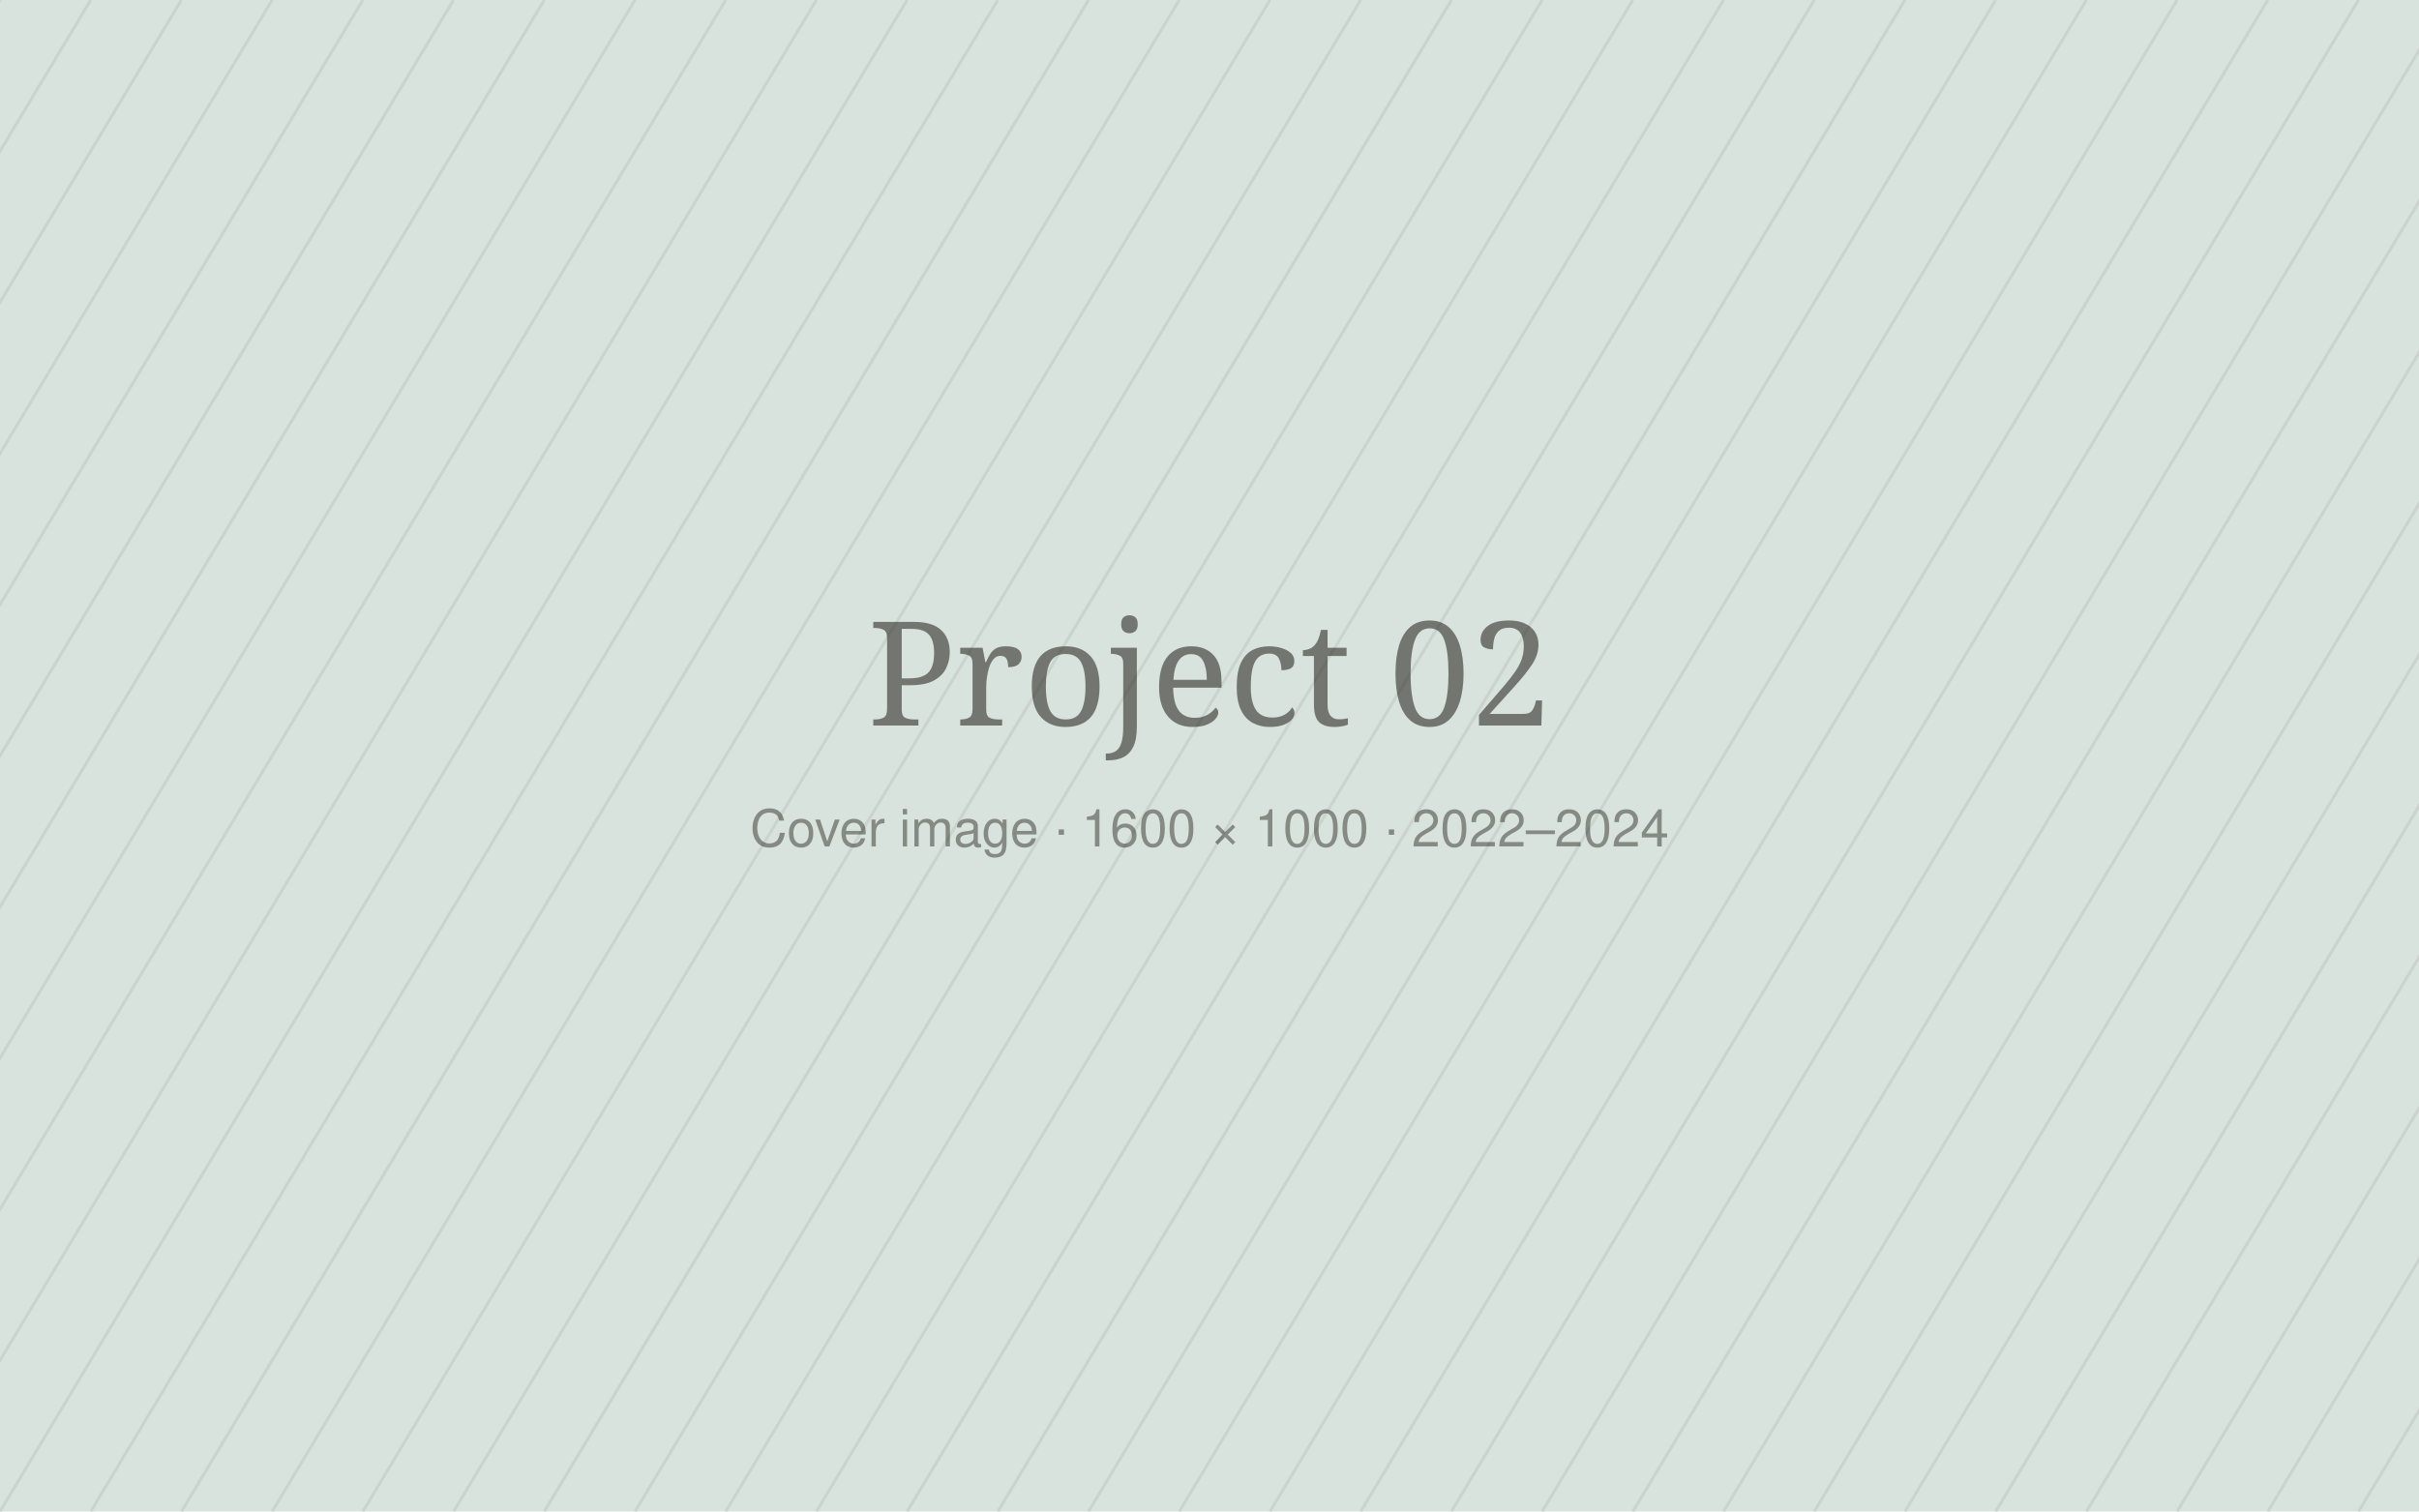
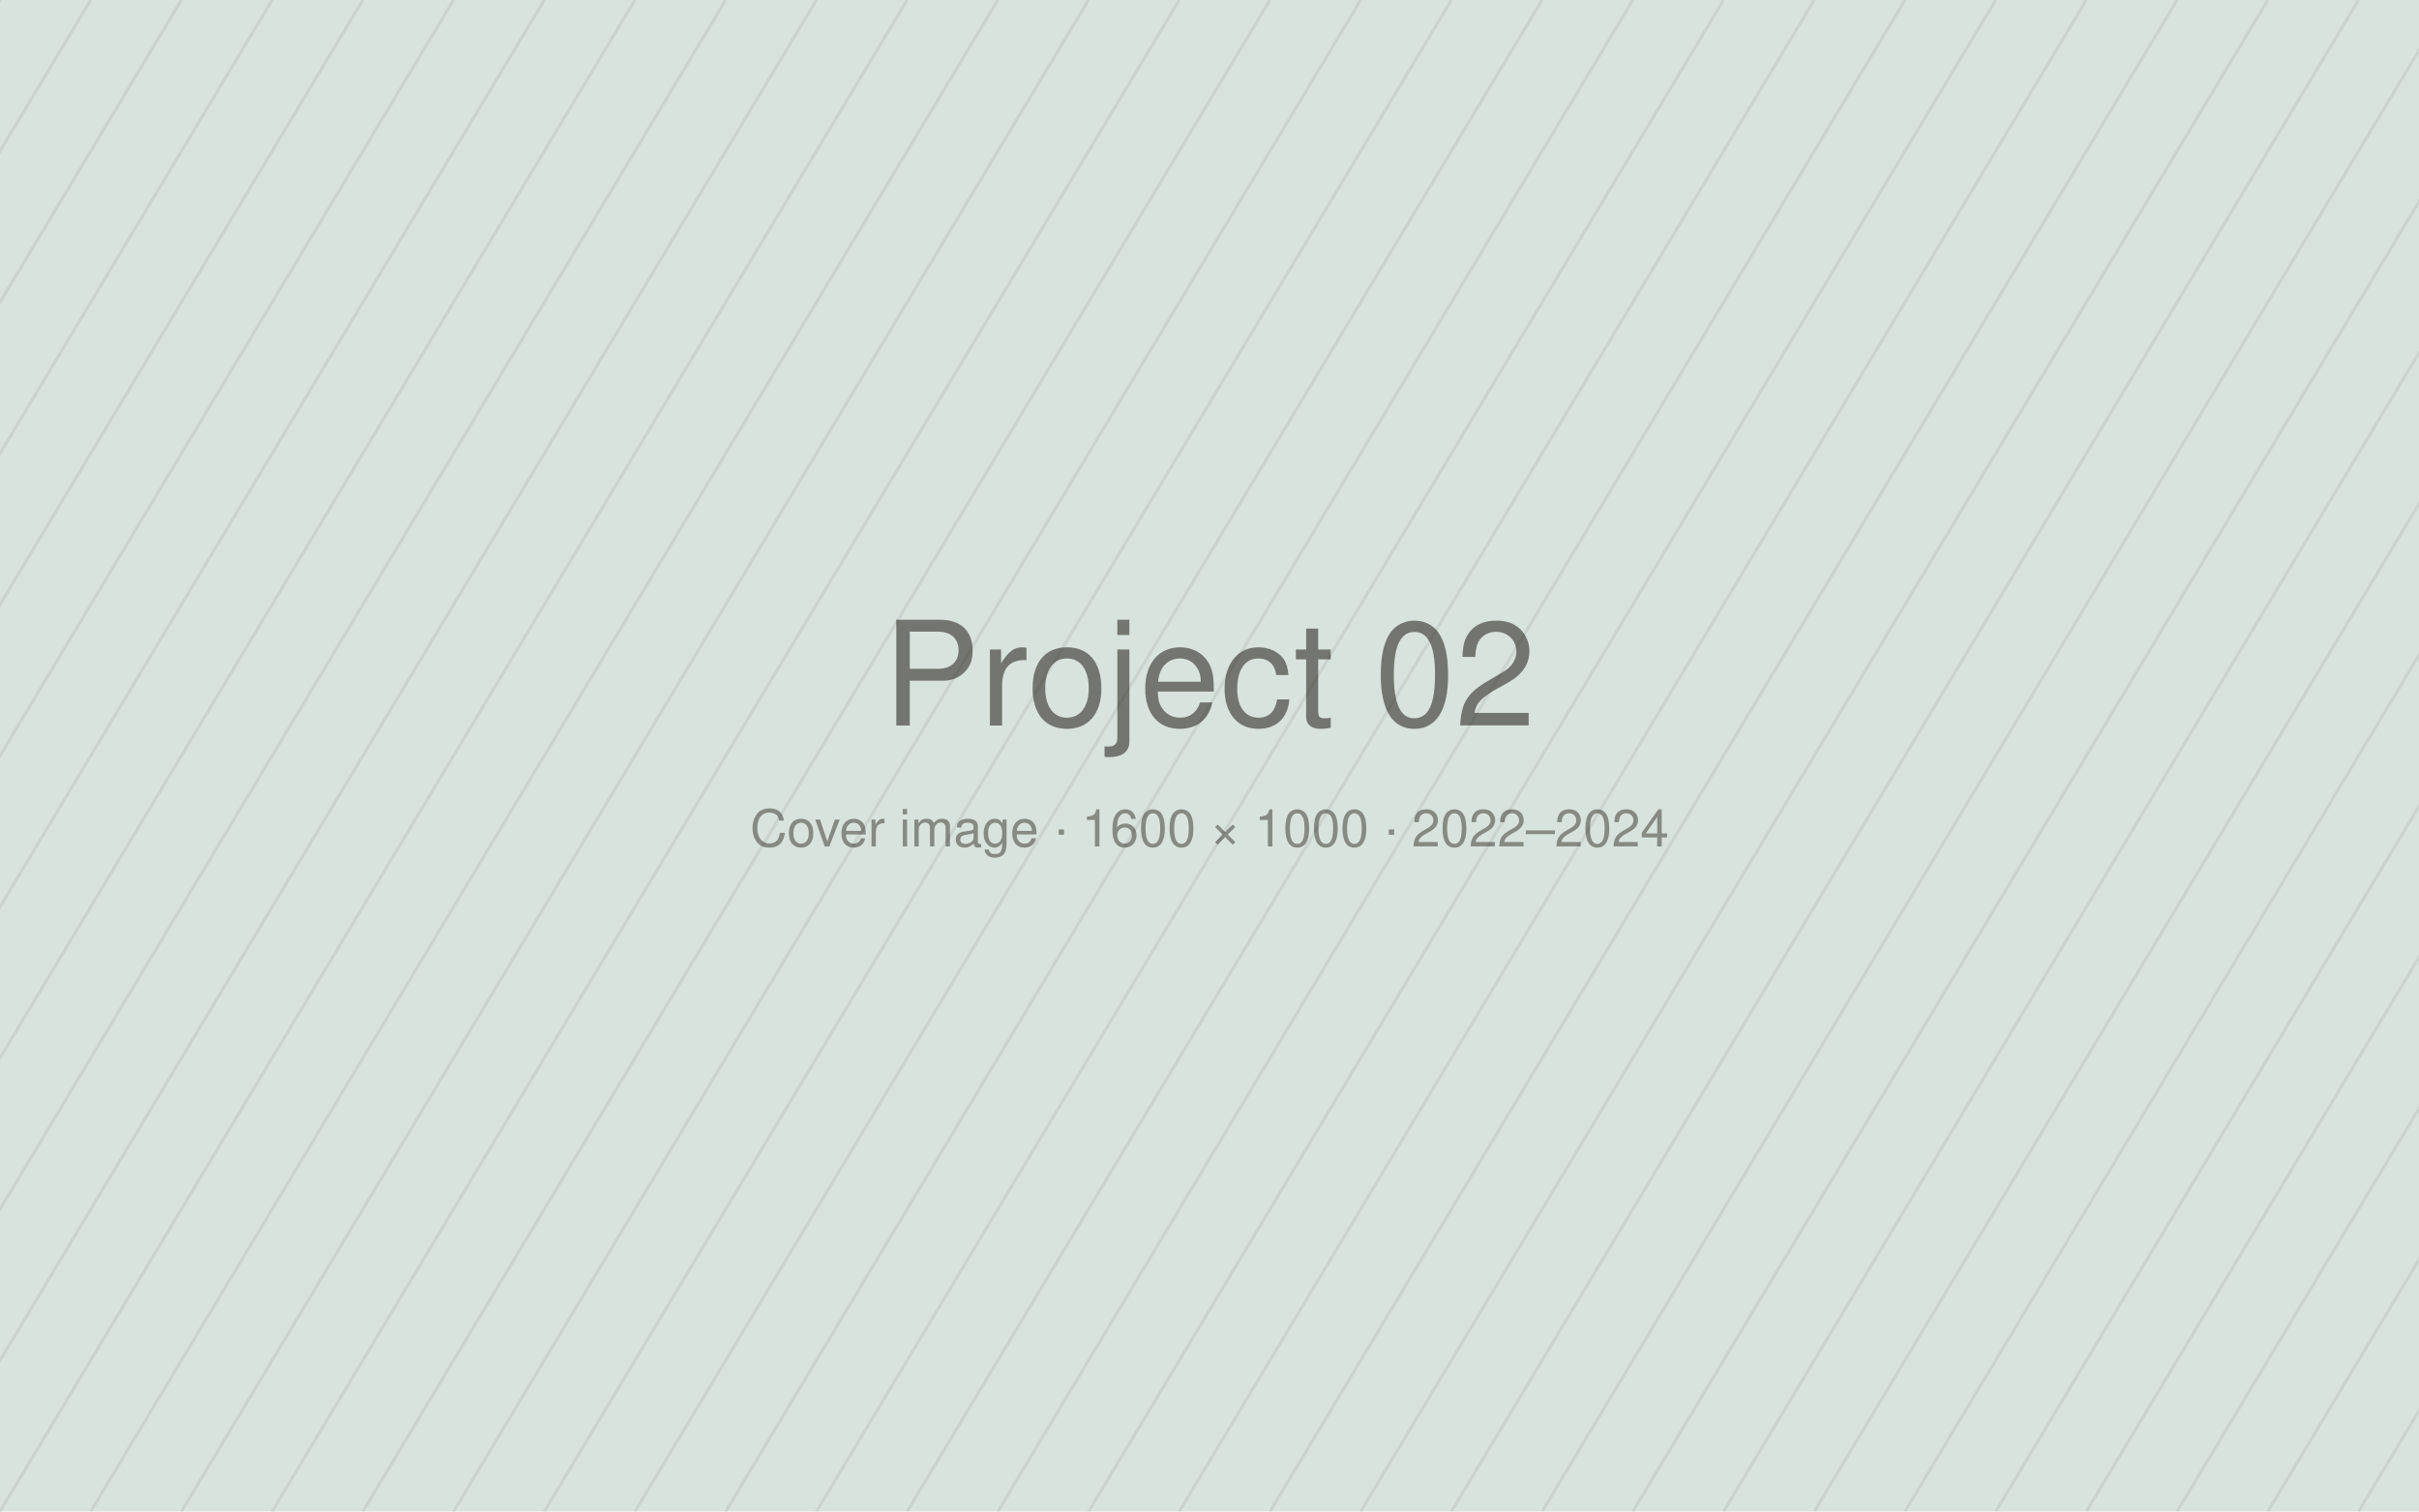
<svg xmlns="http://www.w3.org/2000/svg" viewBox="0 0 1600 1000" width="1600" height="1000">
  <rect width="1600" height="1000" fill="#D9E3DD" />
  <g stroke="#1f1d17" stroke-opacity=".08" stroke-width="2">
    <line x1="0" y1="0" x2="-600" y2="1000" />
    <line x1="60" y1="0" x2="-540" y2="1000" />
    <line x1="120" y1="0" x2="-480" y2="1000" />
    <line x1="180" y1="0" x2="-420" y2="1000" />
    <line x1="240" y1="0" x2="-360" y2="1000" />
    <line x1="300" y1="0" x2="-300" y2="1000" />
    <line x1="360" y1="0" x2="-240" y2="1000" />
    <line x1="420" y1="0" x2="-180" y2="1000" />
    <line x1="480" y1="0" x2="-120" y2="1000" />
    <line x1="540" y1="0" x2="-60" y2="1000" />
    <line x1="600" y1="0" x2="0" y2="1000" />
    <line x1="660" y1="0" x2="60" y2="1000" />
    <line x1="720" y1="0" x2="120" y2="1000" />
    <line x1="780" y1="0" x2="180" y2="1000" />
    <line x1="840" y1="0" x2="240" y2="1000" />
    <line x1="900" y1="0" x2="300" y2="1000" />
    <line x1="960" y1="0" x2="360" y2="1000" />
    <line x1="1020" y1="0" x2="420" y2="1000" />
    <line x1="1080" y1="0" x2="480" y2="1000" />
    <line x1="1140" y1="0" x2="540" y2="1000" />
    <line x1="1200" y1="0" x2="600" y2="1000" />
    <line x1="1260" y1="0" x2="660" y2="1000" />
    <line x1="1320" y1="0" x2="720" y2="1000" />
    <line x1="1380" y1="0" x2="780" y2="1000" />
    <line x1="1440" y1="0" x2="840" y2="1000" />
    <line x1="1500" y1="0" x2="900" y2="1000" />
    <line x1="1560" y1="0" x2="960" y2="1000" />
    <line x1="1620" y1="0" x2="1020" y2="1000" />
    <line x1="1680" y1="0" x2="1080" y2="1000" />
    <line x1="1740" y1="0" x2="1140" y2="1000" />
    <line x1="1800" y1="0" x2="1200" y2="1000" />
    <line x1="1860" y1="0" x2="1260" y2="1000" />
    <line x1="1920" y1="0" x2="1320" y2="1000" />
    <line x1="1980" y1="0" x2="1380" y2="1000" />
    <line x1="2040" y1="0" x2="1440" y2="1000" />
    <line x1="2100" y1="0" x2="1500" y2="1000" />
    <line x1="2160" y1="0" x2="1560" y2="1000" />
    <line x1="2220" y1="0" x2="1620" y2="1000" />
    <line x1="2280" y1="0" x2="1680" y2="1000" />
  </g>
-   <text x="800" y="480" text-anchor="middle" font-family="Georgia, serif" font-size="96" fill="#1f1d17" fill-opacity=".55">Project 02</text>
-   <text x="800" y="560" text-anchor="middle" font-family="Helvetica, Arial, sans-serif" font-size="34" fill="#1f1d17" fill-opacity=".45">Cover image · 1600 × 1000 · 2022–2024</text>
+   <text x="800" y="480" text-anchor="middle" font-family="Whitney, &quot;Whitney A&quot;, &quot;Whitney SSm A&quot;, Helvetica, Arial, sans-serif" font-size="96" fill="#1f1d17" fill-opacity=".55">Project 02</text>
+   <text x="800" y="560" text-anchor="middle" font-family="Whitney, &quot;Whitney A&quot;, &quot;Whitney SSm A&quot;, Helvetica, Arial, sans-serif" font-size="34" fill="#1f1d17" fill-opacity=".45">Cover image · 1600 × 1000 · 2022–2024</text>
</svg>
